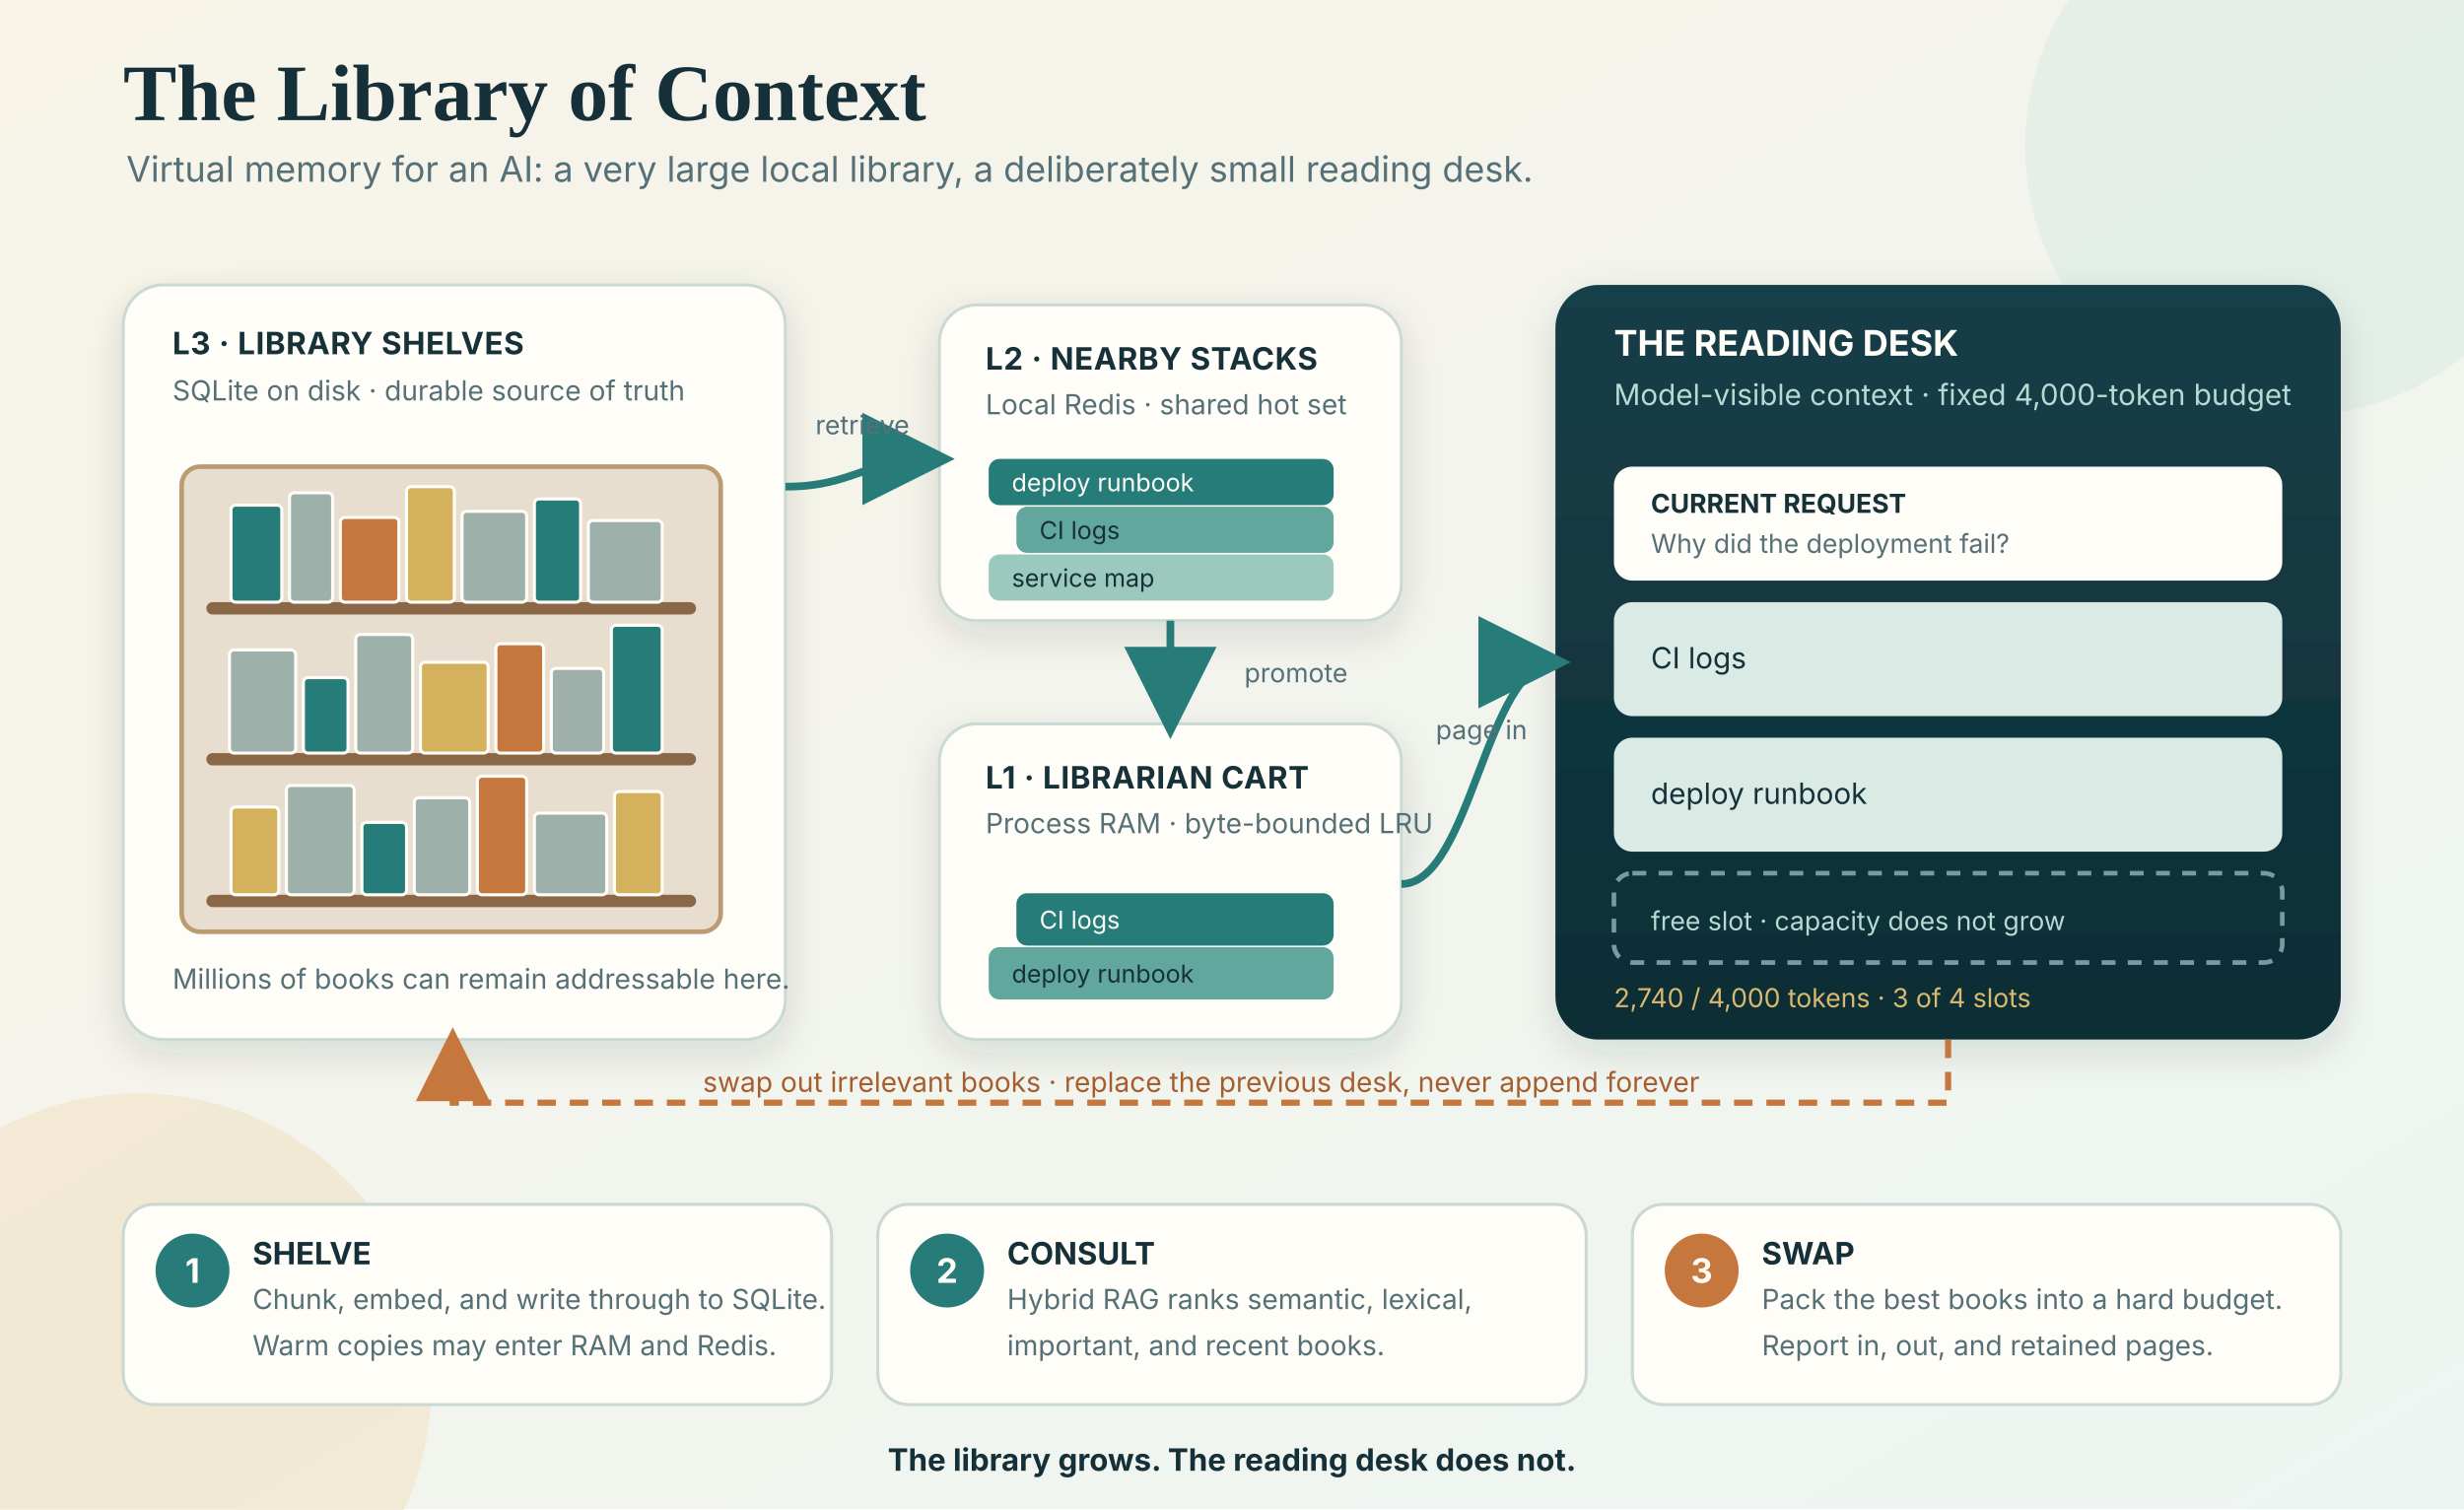
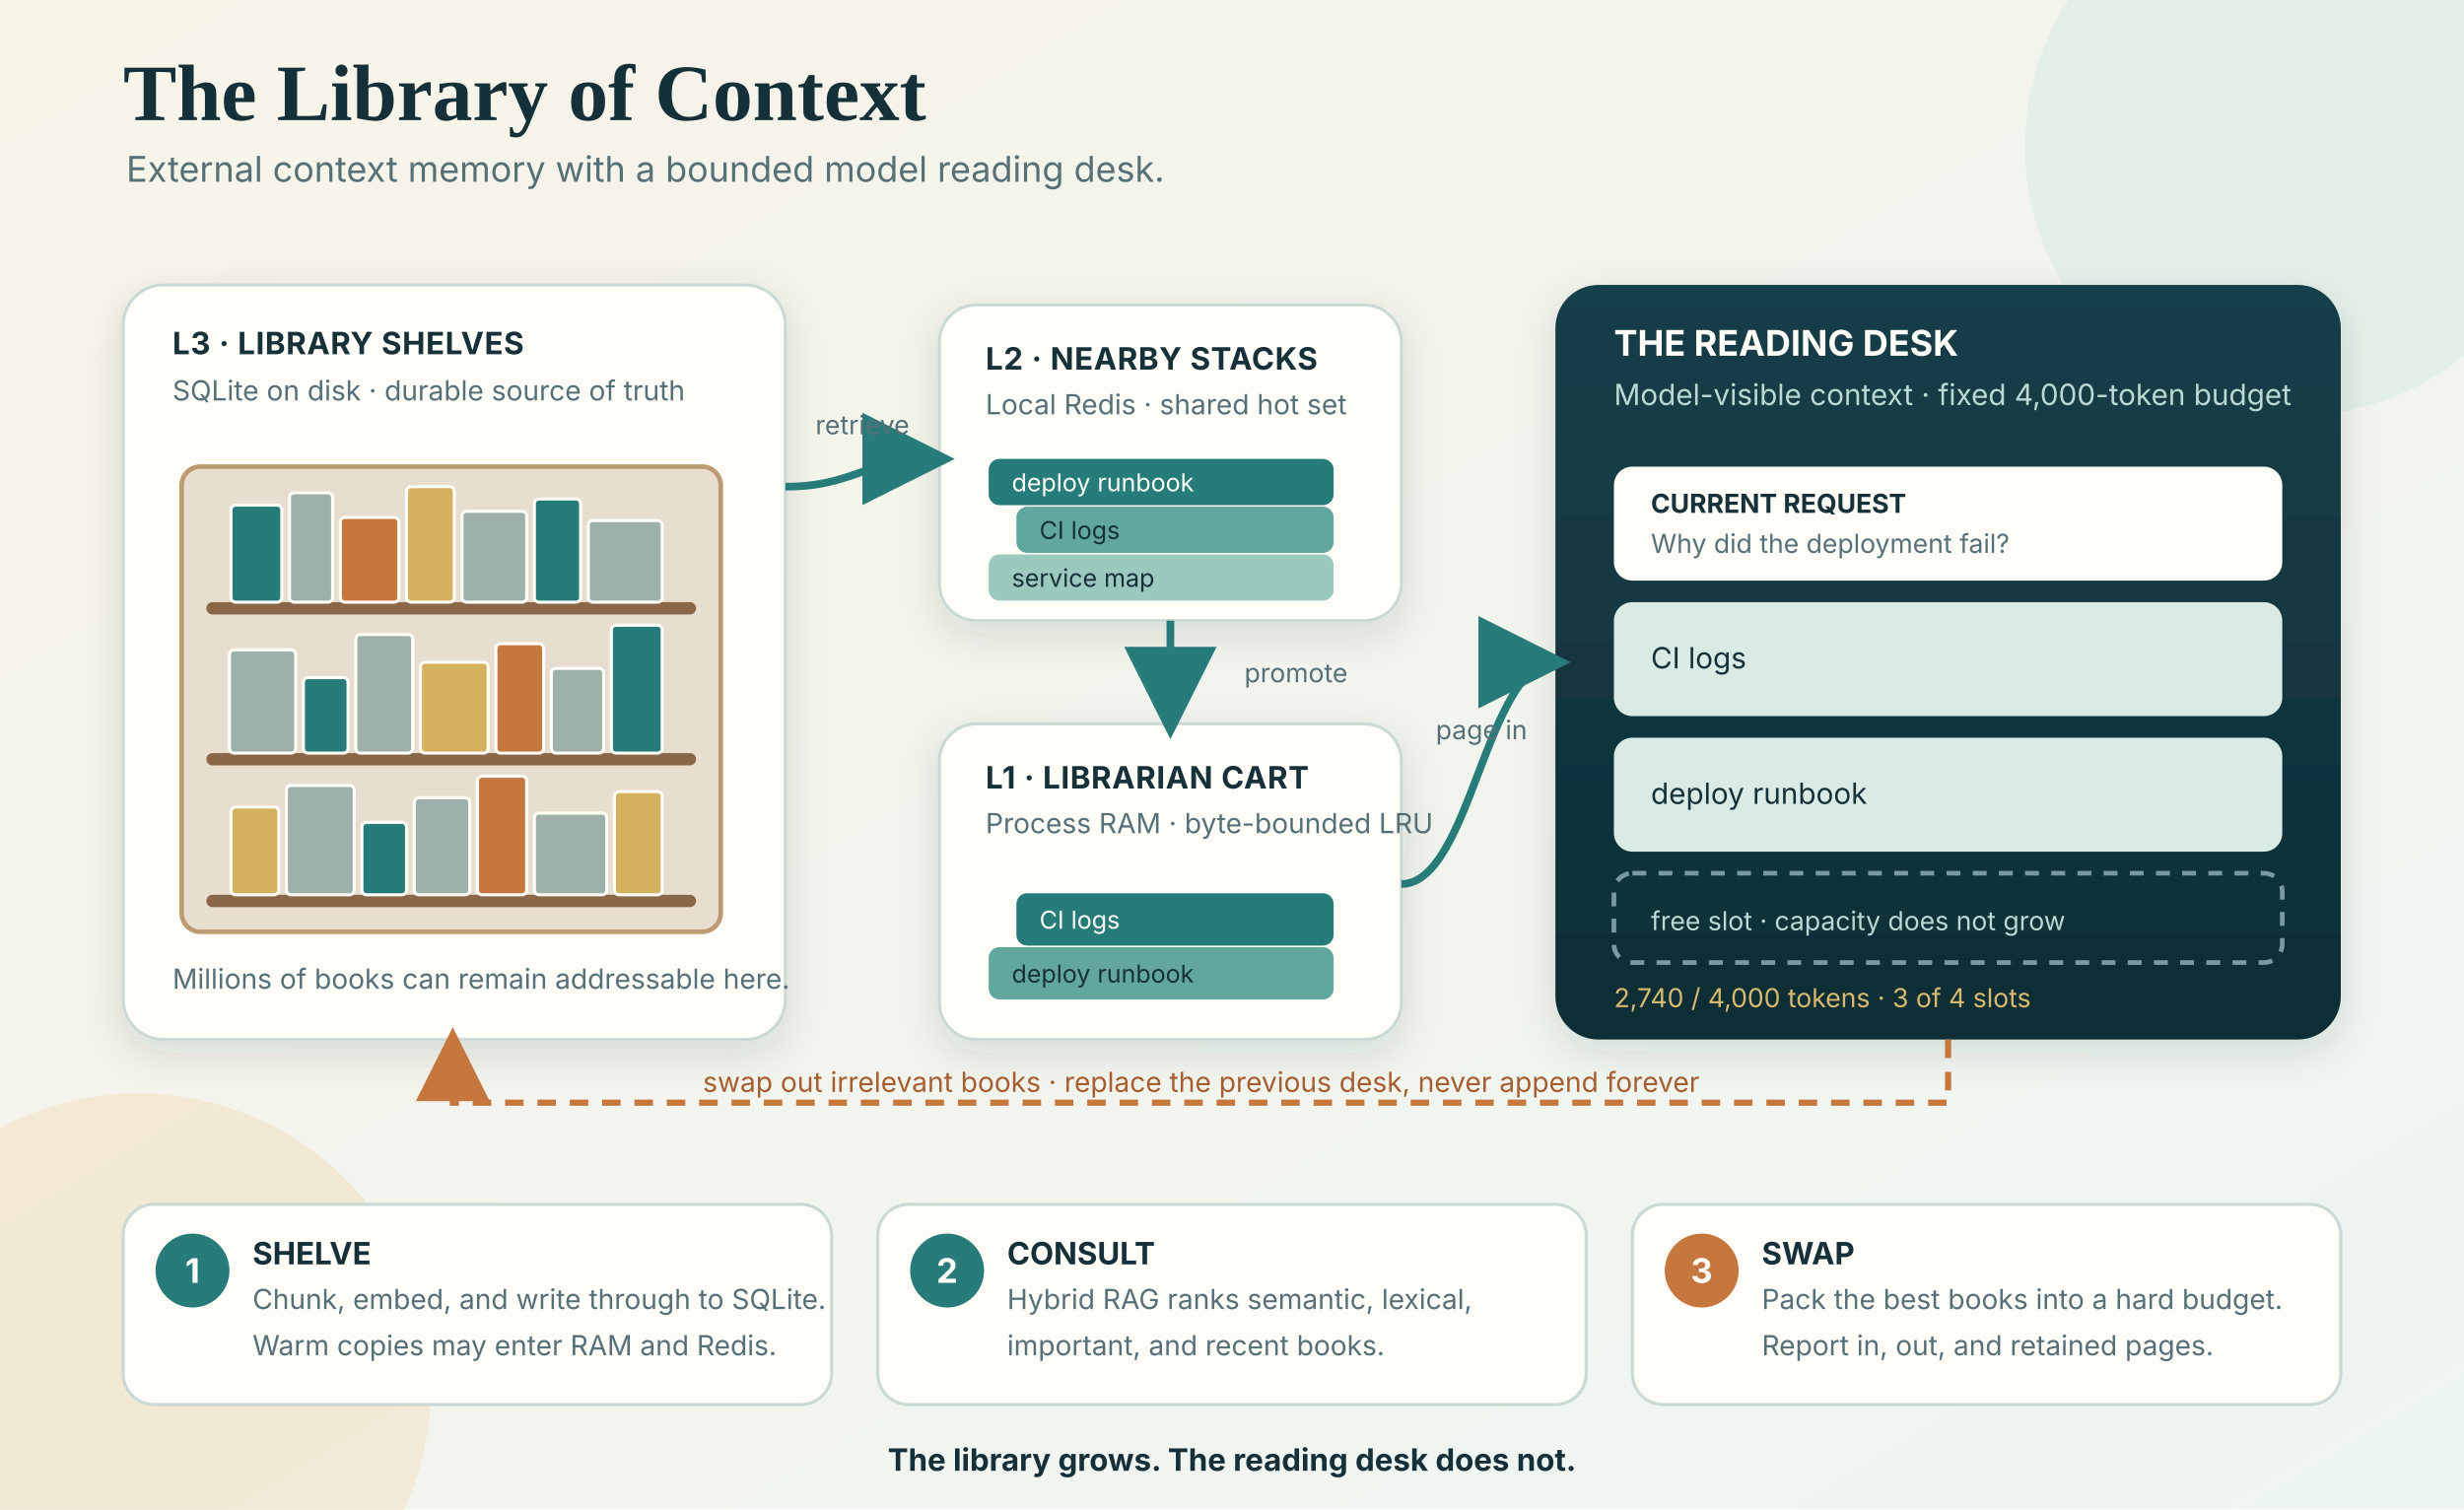
<svg xmlns="http://www.w3.org/2000/svg" width="1600" height="980" viewBox="0 0 1600 980" style="max-width:100%;height:auto" role="img" aria-labelledby="title desc">
  <defs>
    <linearGradient id="background" x1="0" y1="0" x2="1" y2="1">
      <stop offset="0" stop-color="#f8f4e8" />
      <stop offset="1" stop-color="#edf5f2" />
    </linearGradient>
    <linearGradient id="desk" x1="0" y1="0" x2="0" y2="1">
      <stop offset="0" stop-color="#173f48" />
      <stop offset="1" stop-color="#0d2d35" />
    </linearGradient>
    <filter id="shadow" x="-20%" y="-20%" width="140%" height="140%">
      <feDropShadow dx="0" dy="8" stdDeviation="12" flood-color="#15323a" flood-opacity="0.13" />
    </filter>
    <marker id="arrow" markerWidth="12" markerHeight="12" refX="10" refY="6" orient="auto">
      <path d="M0 0L12 6L0 12Z" fill="#277b79" />
    </marker>
    <marker id="return-arrow" markerWidth="12" markerHeight="12" refX="10" refY="6" orient="auto">
      <path d="M0 0L12 6L0 12Z" fill="#c5773e" />
    </marker>
    <style>
      .sans { font-family: Inter, Segoe UI, Arial, sans-serif; }
      .serif { font-family: Georgia, Times New Roman, serif; }
      .small { font-size: 18px; }
      .label { font-size: 20px; font-weight: 700; letter-spacing: .02em; }
      .muted { fill: #567078; }
      .ink { fill: #163039; }
      .cream { fill: #fffdf7; }
      .panel { fill: #fffdf7; stroke: #cad9d4; stroke-width: 2; }
      .arrow { fill: none; stroke: #277b79; stroke-width: 5; marker-end: url(#arrow); }
      .return { fill: none; stroke: #c5773e; stroke-width: 4; stroke-dasharray: 12 9; marker-end: url(#return-arrow); }
    </style>
  </defs>
  <rect width="1600" height="980" fill="url(#background)" />
  <circle cx="1490" cy="95" r="175" fill="#d9ebe4" opacity=".55" />
  <circle cx="90" cy="900" r="190" fill="#f1ddbd" opacity=".5" />
  <text x="80" y="78" class="serif ink" font-size="52" font-weight="700">The Library of Context</text>
-   <text x="82" y="118" class="sans muted" font-size="23">Virtual memory for an AI: a very large local library, a deliberately small reading desk.</text>
+   <text x="82" y="118" class="sans muted" font-size="23">External context memory with a bounded model reading desk.</text>
  <g filter="url(#shadow)">
    <rect x="80" y="185" width="430" height="490" rx="26" class="panel" />
    <text x="112" y="230" class="sans label ink">L3 · LIBRARY SHELVES</text>
    <text x="112" y="260" class="sans small muted">SQLite on disk · durable source of truth</text>
    <g transform="translate(118 303)">
      <rect width="350" height="302" rx="12" fill="#e8ded0" stroke="#bc9b72" stroke-width="3" />
      <path d="M20 92H330M20 190H330M20 282H330" stroke="#8a6746" stroke-width="8" stroke-linecap="round" />
      <g stroke="#fffdf7" stroke-width="2">
        <rect x="32" y="25" width="33" height="63" rx="3" fill="#277b79" />
        <rect x="70" y="17" width="28" height="71" rx="3" fill="#9eb0aa" />
        <rect x="103" y="33" width="38" height="55" rx="3" fill="#c5773e" />
        <rect x="146" y="13" width="31" height="75" rx="3" fill="#d4b15b" />
        <rect x="182" y="29" width="42" height="59" rx="3" fill="#9eb0aa" />
        <rect x="229" y="21" width="30" height="67" rx="3" fill="#277b79" />
        <rect x="264" y="35" width="48" height="53" rx="3" fill="#9eb0aa" />
        <rect x="31" y="119" width="43" height="67" rx="3" fill="#9eb0aa" />
        <rect x="79" y="137" width="29" height="49" rx="3" fill="#277b79" />
        <rect x="113" y="109" width="37" height="77" rx="3" fill="#9eb0aa" />
        <rect x="155" y="127" width="44" height="59" rx="3" fill="#d4b15b" />
        <rect x="204" y="115" width="31" height="71" rx="3" fill="#c5773e" />
        <rect x="240" y="131" width="34" height="55" rx="3" fill="#9eb0aa" />
        <rect x="279" y="103" width="33" height="83" rx="3" fill="#277b79" />
        <rect x="32" y="221" width="31" height="57" rx="3" fill="#d4b15b" />
        <rect x="68" y="207" width="44" height="71" rx="3" fill="#9eb0aa" />
        <rect x="117" y="231" width="29" height="47" rx="3" fill="#277b79" />
        <rect x="151" y="215" width="36" height="63" rx="3" fill="#9eb0aa" />
        <rect x="192" y="201" width="32" height="77" rx="3" fill="#c5773e" />
        <rect x="229" y="225" width="47" height="53" rx="3" fill="#9eb0aa" />
        <rect x="281" y="211" width="31" height="67" rx="3" fill="#d4b15b" />
      </g>
    </g>
    <text x="112" y="642" class="sans small muted">Millions of books can remain addressable here.</text>
  </g>
  <g filter="url(#shadow)">
    <rect x="610" y="198" width="300" height="205" rx="24" class="panel" />
    <text x="640" y="240" class="sans label ink">L2 · NEARBY STACKS</text>
    <text x="640" y="269" class="sans small muted">Local Redis · shared hot set</text>
    <g transform="translate(642 304)">
      <rect x="0" y="56" width="224" height="30" rx="7" fill="#9cc9be" />
      <rect x="18" y="25" width="206" height="30" rx="7" fill="#62a79e" />
      <rect x="0" y="-6" width="224" height="30" rx="7" fill="#277b79" />
      <text x="15" y="15" class="sans cream" font-size="16">deploy runbook</text>
      <text x="33" y="46" class="sans ink" font-size="16">CI logs</text>
      <text x="15" y="77" class="sans ink" font-size="16">service map</text>
    </g>
  </g>
  <g filter="url(#shadow)">
    <rect x="610" y="470" width="300" height="205" rx="24" class="panel" />
    <text x="640" y="512" class="sans label ink">L1 · LIBRARIAN CART</text>
    <text x="640" y="541" class="sans small muted">Process RAM · byte-bounded LRU</text>
    <g transform="translate(642 580)">
      <rect x="0" y="35" width="224" height="34" rx="7" fill="#62a79e" />
      <rect x="18" y="0" width="206" height="34" rx="7" fill="#277b79" />
      <text x="33" y="23" class="sans cream" font-size="16">CI logs</text>
      <text x="15" y="58" class="sans ink" font-size="16">deploy runbook</text>
    </g>
  </g>
  <g filter="url(#shadow)">
    <rect x="1010" y="185" width="510" height="490" rx="28" fill="url(#desk)" />
    <text x="1048" y="231" class="sans" font-size="23" font-weight="750" fill="#fffdf7">THE READING DESK</text>
    <text x="1048" y="263" class="sans" font-size="19" fill="#b9d9d3">Model-visible context · fixed 4,000-token budget</text>
    <rect x="1048" y="303" width="434" height="74" rx="12" fill="#fffdf7" />
    <rect x="1048" y="391" width="434" height="74" rx="12" fill="#d9ebe4" />
    <rect x="1048" y="479" width="434" height="74" rx="12" fill="#d9ebe4" />
    <rect x="1048" y="567" width="434" height="58" rx="12" fill="none" stroke="#789aa1" stroke-width="3" stroke-dasharray="9 8" />
    <text x="1072" y="333" class="sans ink" font-size="17" font-weight="700">CURRENT REQUEST</text>
    <text x="1072" y="359" class="sans muted" font-size="17">Why did the deployment fail?</text>
    <text x="1072" y="434" class="sans ink" font-size="19">CI logs</text>
    <text x="1072" y="522" class="sans ink" font-size="19">deploy runbook</text>
    <text x="1072" y="604" class="sans" font-size="17" fill="#b9d9d3">free slot · capacity does not grow</text>
    <text x="1048" y="654" class="sans" font-size="17" fill="#d8b96f">2,740 / 4,000 tokens · 3 of 4 slots</text>
  </g>
  <path d="M510 316C555 316 560 298 610 298" class="arrow" />
  <text x="560" y="282" class="sans muted" font-size="17" text-anchor="middle">retrieve</text>
  <path d="M760 403V470" class="arrow" />
  <text x="808" y="443" class="sans muted" font-size="17">promote</text>
  <path d="M910 574C955 574 965 430 1010 430" class="arrow" />
  <text x="962" y="480" class="sans muted" font-size="17" text-anchor="middle">page in</text>
  <path d="M1265 675V716H294V675" class="return" />
  <text x="780" y="709" class="sans" fill="#a65e30" font-size="18" text-anchor="middle">swap out irrelevant books · replace the previous desk, never append forever</text>
  <g transform="translate(80 782)">
    <rect width="460" height="130" rx="20" fill="#fffdf7" stroke="#cad9d4" stroke-width="2" />
    <circle cx="45" cy="43" r="24" fill="#277b79" />
    <text x="45" y="51" class="sans cream" font-size="22" font-weight="700" text-anchor="middle">1</text>
    <text x="84" y="39" class="sans ink" font-size="20" font-weight="700">SHELVE</text>
    <text x="84" y="68" class="sans muted" font-size="18">Chunk, embed, and write through to SQLite.</text>
    <text x="84" y="98" class="sans muted" font-size="18">Warm copies may enter RAM and Redis.</text>
  </g>
  <g transform="translate(570 782)">
    <rect width="460" height="130" rx="20" fill="#fffdf7" stroke="#cad9d4" stroke-width="2" />
    <circle cx="45" cy="43" r="24" fill="#277b79" />
    <text x="45" y="51" class="sans cream" font-size="22" font-weight="700" text-anchor="middle">2</text>
    <text x="84" y="39" class="sans ink" font-size="20" font-weight="700">CONSULT</text>
    <text x="84" y="68" class="sans muted" font-size="18">Hybrid RAG ranks semantic, lexical,</text>
    <text x="84" y="98" class="sans muted" font-size="18">important, and recent books.</text>
  </g>
  <g transform="translate(1060 782)">
    <rect width="460" height="130" rx="20" fill="#fffdf7" stroke="#cad9d4" stroke-width="2" />
    <circle cx="45" cy="43" r="24" fill="#c5773e" />
    <text x="45" y="51" class="sans cream" font-size="22" font-weight="700" text-anchor="middle">3</text>
    <text x="84" y="39" class="sans ink" font-size="20" font-weight="700">SWAP</text>
    <text x="84" y="68" class="sans muted" font-size="18">Pack the best books into a hard budget.</text>
    <text x="84" y="98" class="sans muted" font-size="18">Report in, out, and retained pages.</text>
  </g>
  <text x="800" y="955" class="sans ink" font-size="20" font-weight="700" text-anchor="middle">The library grows. The reading desk does not.</text>
</svg>
